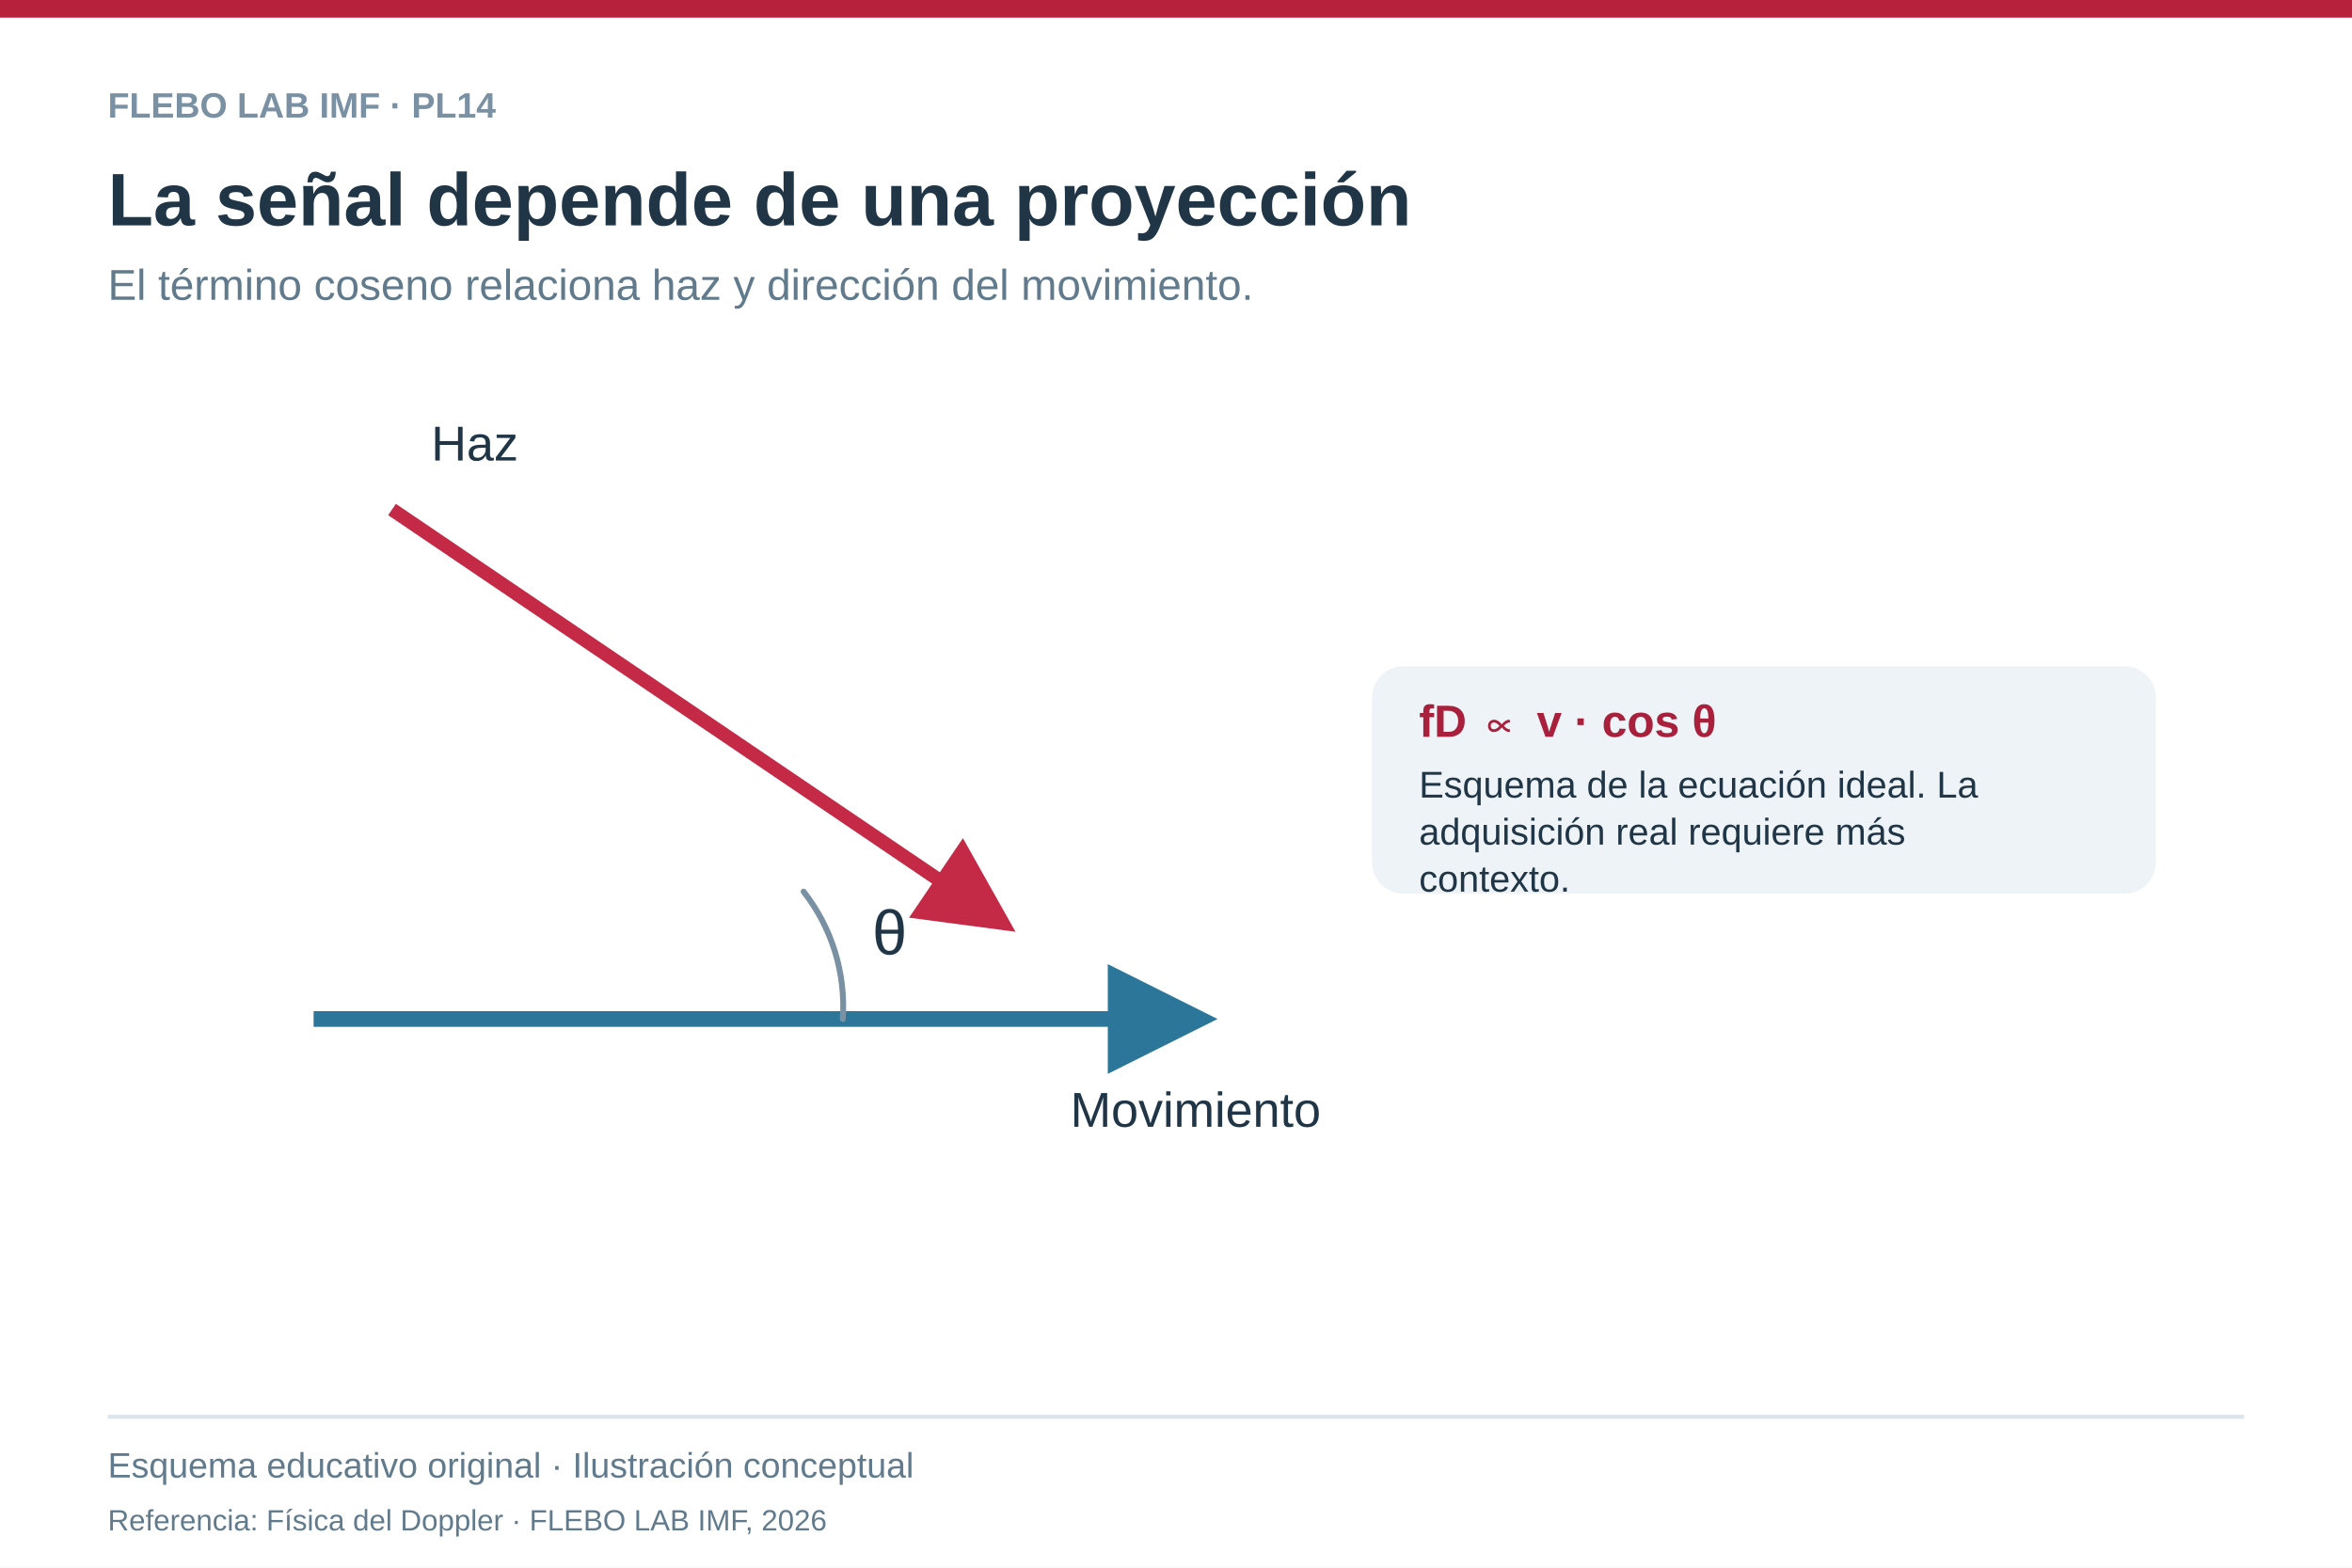
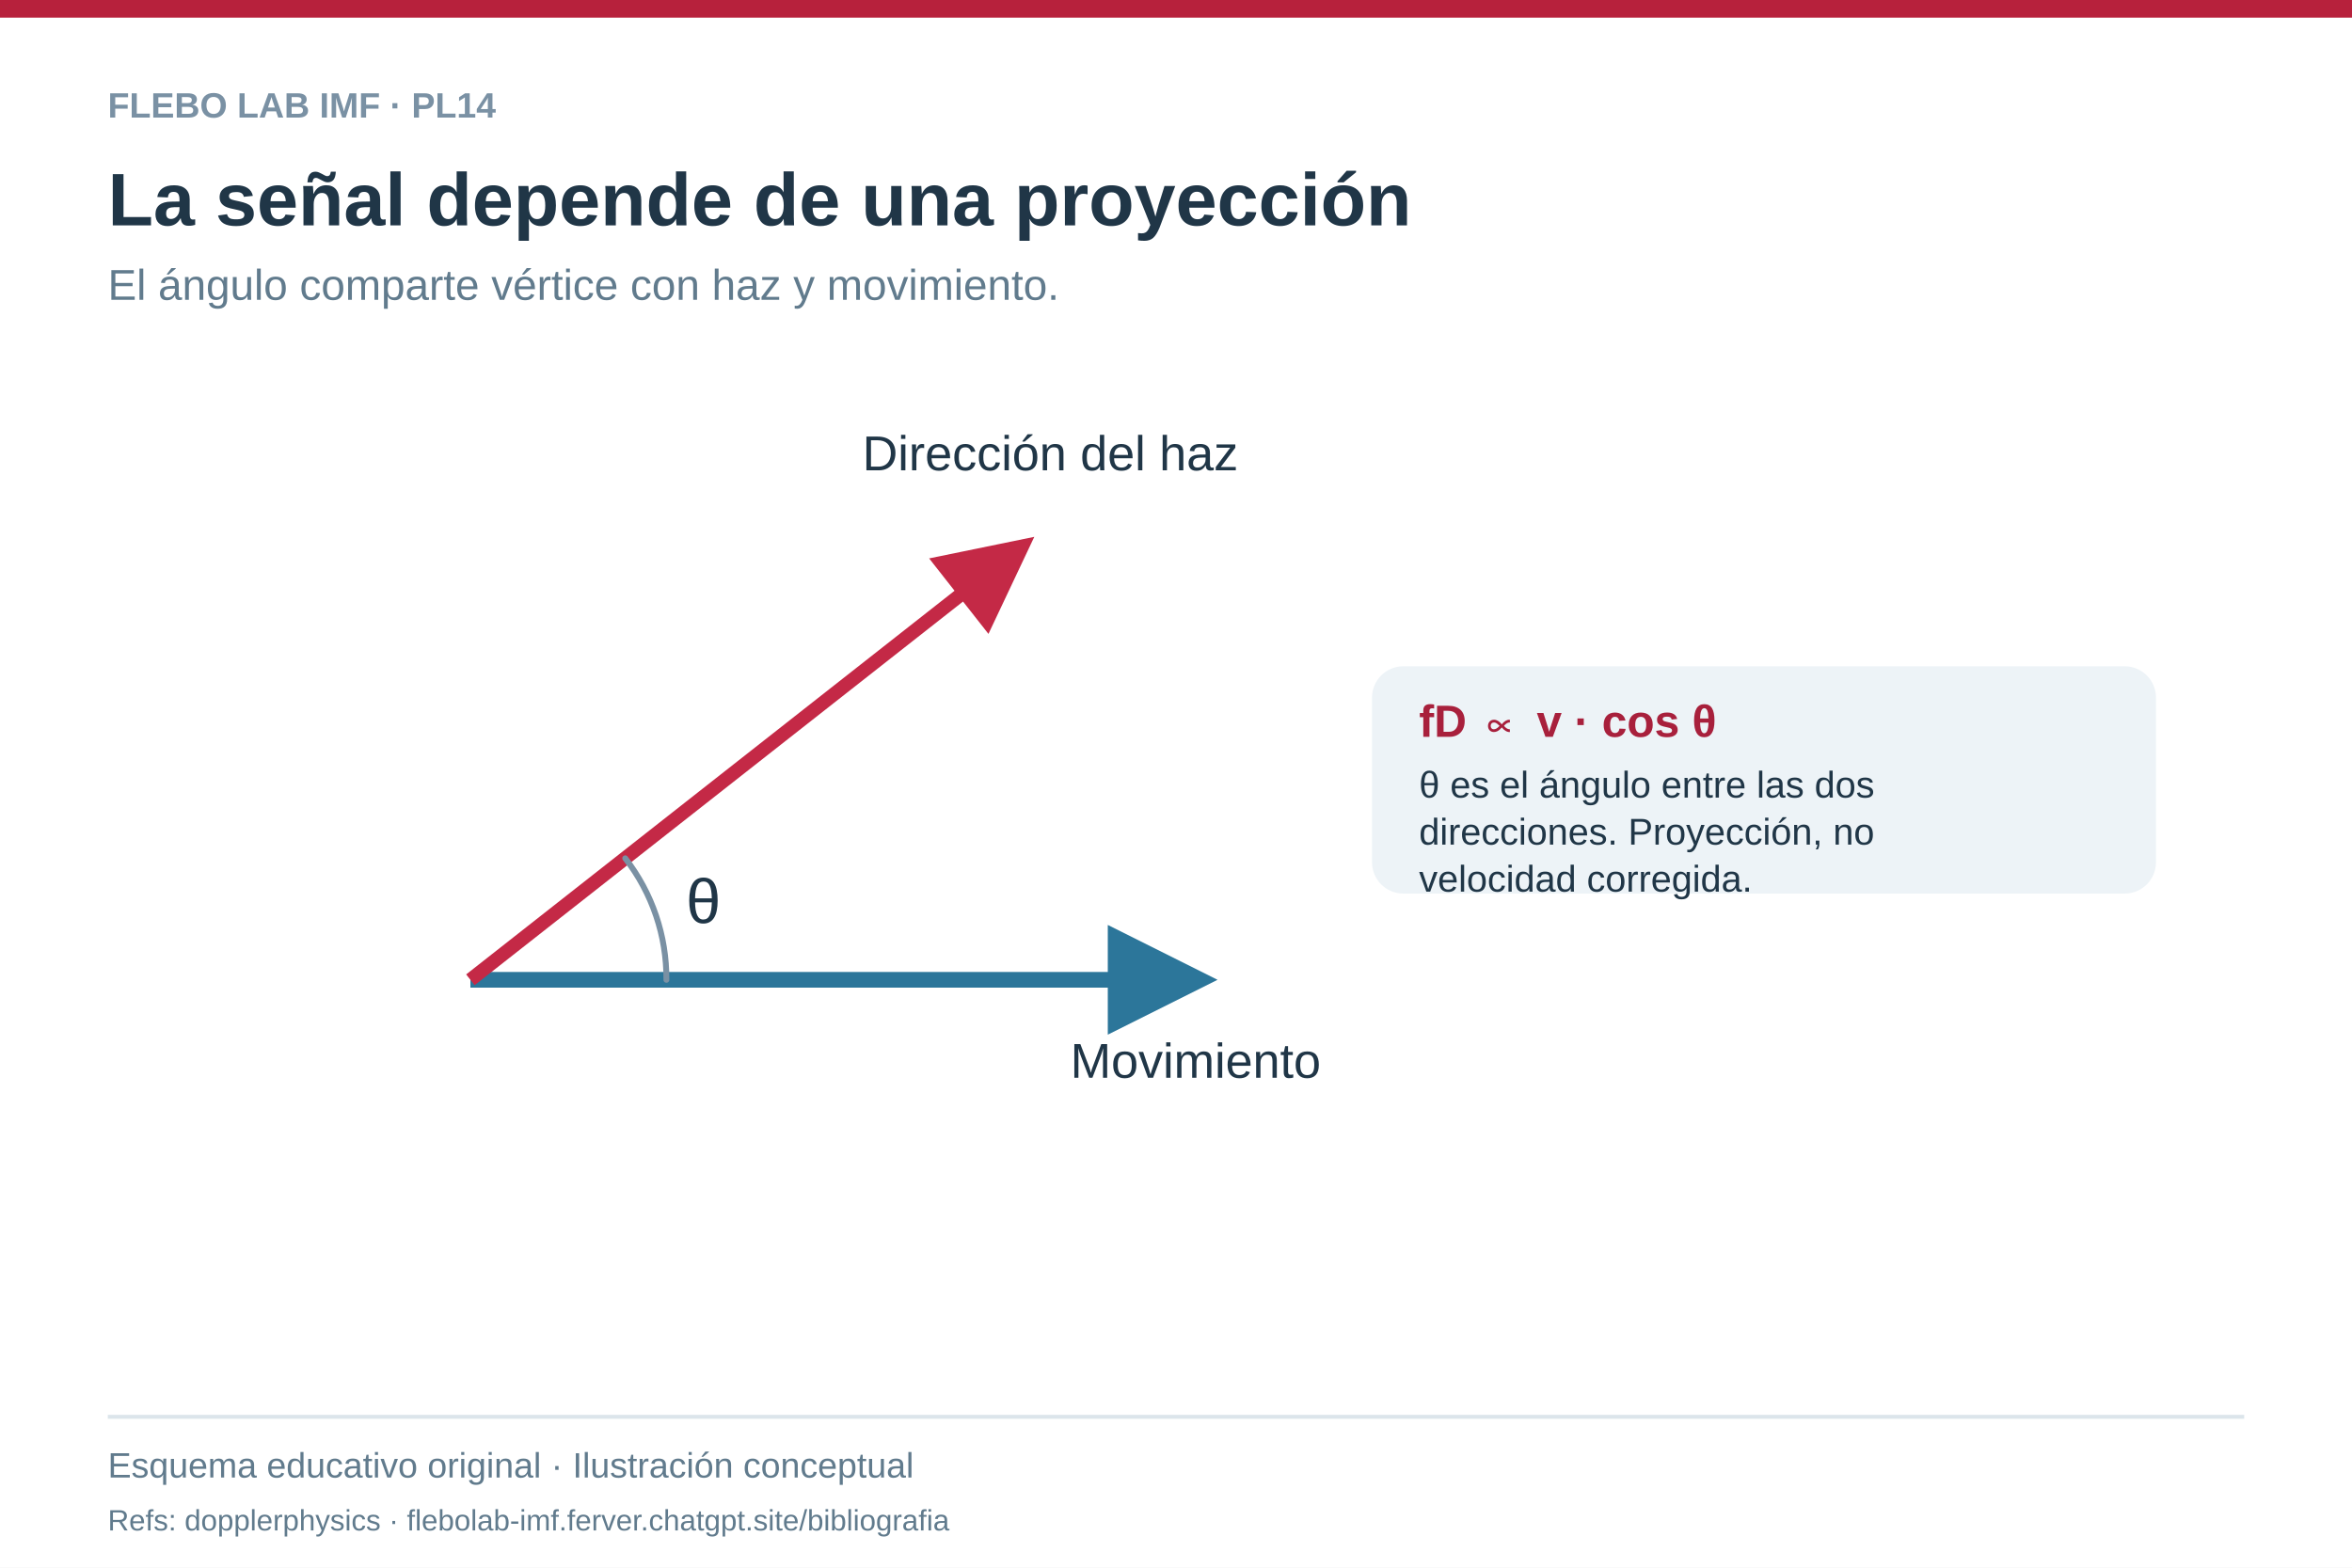
<svg xmlns="http://www.w3.org/2000/svg" width="1200" height="800" viewBox="0 0 1200 800" role="img" aria-labelledby="title desc">
  <defs>
    <marker id="arrow" viewBox="0 0 10 10" refX="8" refY="5" markerWidth="7" markerHeight="7" orient="auto-start-reverse">
      <path d="M0,0 L10,5 L0,10 z" fill="context-stroke" />
    </marker>
  </defs>
  <style>text{font-family:Arial,Helvetica,sans-serif}.static{display:none}@media(prefers-reduced-motion:reduce){.moving{display:none}.static{display:inline}}</style>
  <rect width="1200" height="800" fill="#fff" />
  <rect width="1200" height="9" fill="#b7213c" />
  <text x="55" y="60" fill="#7a91a4" font-size="18" font-weight="700" text-anchor="start">FLEBO LAB IMF · PL14</text>
  <text x="55" y="115" fill="#203647" font-size="38" font-weight="700" text-anchor="start">La señal depende de una proyección</text>
-   <text x="55" y="153" fill="#617b8d" font-size="22" font-weight="400" text-anchor="start">El término coseno relaciona haz y dirección del movimiento.</text>
-   <line x1="160" y1="520" x2="610" y2="520" stroke="#2c769a" stroke-width="8" marker-end="url(#arrow)" />
-   <line x1="200" y1="260" x2="510" y2="470" stroke="#c42946" stroke-width="7" marker-end="url(#arrow)" />
-   <path d="M430,520 A95,95 0 0 0 410,455" fill="none" stroke="#7a91a4" stroke-width="3" stroke-linecap="round" />
-   <text x="445" y="487" fill="#203647" font-size="32" font-weight="400" text-anchor="start">θ</text>
-   <text x="610" y="575" fill="#203647" font-size="25" font-weight="400" text-anchor="middle">Movimiento</text>
-   <text x="220" y="235" fill="#203647" font-size="25" font-weight="400" text-anchor="start">Haz</text>
+   <text x="55" y="153" fill="#617b8d" font-size="22" font-weight="400" text-anchor="start">El ángulo comparte vértice con haz y movimiento.</text>
+   <line x1="240" y1="500" x2="610" y2="500" stroke="#2c769a" stroke-width="8" marker-end="url(#arrow)" />
+   <line x1="240" y1="500" x2="520" y2="280" stroke="#c42946" stroke-width="7" marker-end="url(#arrow)" />
+   <path d="M340,500 A100,100 0 0 0 319,438" fill="none" stroke="#7a91a4" stroke-width="3" stroke-linecap="round" />
+   <text x="350" y="471" fill="#203647" font-size="32" font-weight="400" text-anchor="start">θ</text>
+   <text x="610" y="550" fill="#203647" font-size="25" font-weight="400" text-anchor="middle">Movimiento</text>
+   <text x="440" y="240" fill="#203647" font-size="25" font-weight="400" text-anchor="start">Dirección del haz</text>
  <rect x="700" y="340" width="400" height="116" rx="16" fill="#edf3f7" stroke="none" />
  <text x="724" y="376" fill="#a8203c" font-size="23" font-weight="700" text-anchor="start">fD ∝ v · cos θ</text>
-   <text x="724" y="407" fill="#203647" font-size="19" font-weight="400" text-anchor="start">Esquema de la ecuación ideal. La</text>
-   <text x="724" y="431" fill="#203647" font-size="19" font-weight="400" text-anchor="start">adquisición real requiere más</text>
-   <text x="724" y="455" fill="#203647" font-size="19" font-weight="400" text-anchor="start">contexto.</text>
+   <text x="724" y="407" fill="#203647" font-size="19" font-weight="400" text-anchor="start">θ es el ángulo entre las dos</text>
+   <text x="724" y="431" fill="#203647" font-size="19" font-weight="400" text-anchor="start">direcciones. Proyección, no</text>
+   <text x="724" y="455" fill="#203647" font-size="19" font-weight="400" text-anchor="start">velocidad corregida.</text>
  <line x1="55" y1="723" x2="1145" y2="723" stroke="#dce5eb" stroke-width="2" />
  <text x="55" y="754" fill="#617b8d" font-size="18" font-weight="400" text-anchor="start">Esquema educativo original · Ilustración conceptual</text>
-   <text x="55" y="781" fill="#617b8d" font-size="15" font-weight="400" text-anchor="start">Referencia: Física del Doppler · FLEBO LAB IMF, 2026</text>
+   <text x="55" y="781" fill="#617b8d" font-size="15" font-weight="400" text-anchor="start">Refs: dopplerphysics · flebolab-imf.ferver.chatgpt.site/bibliografia</text>
</svg>
